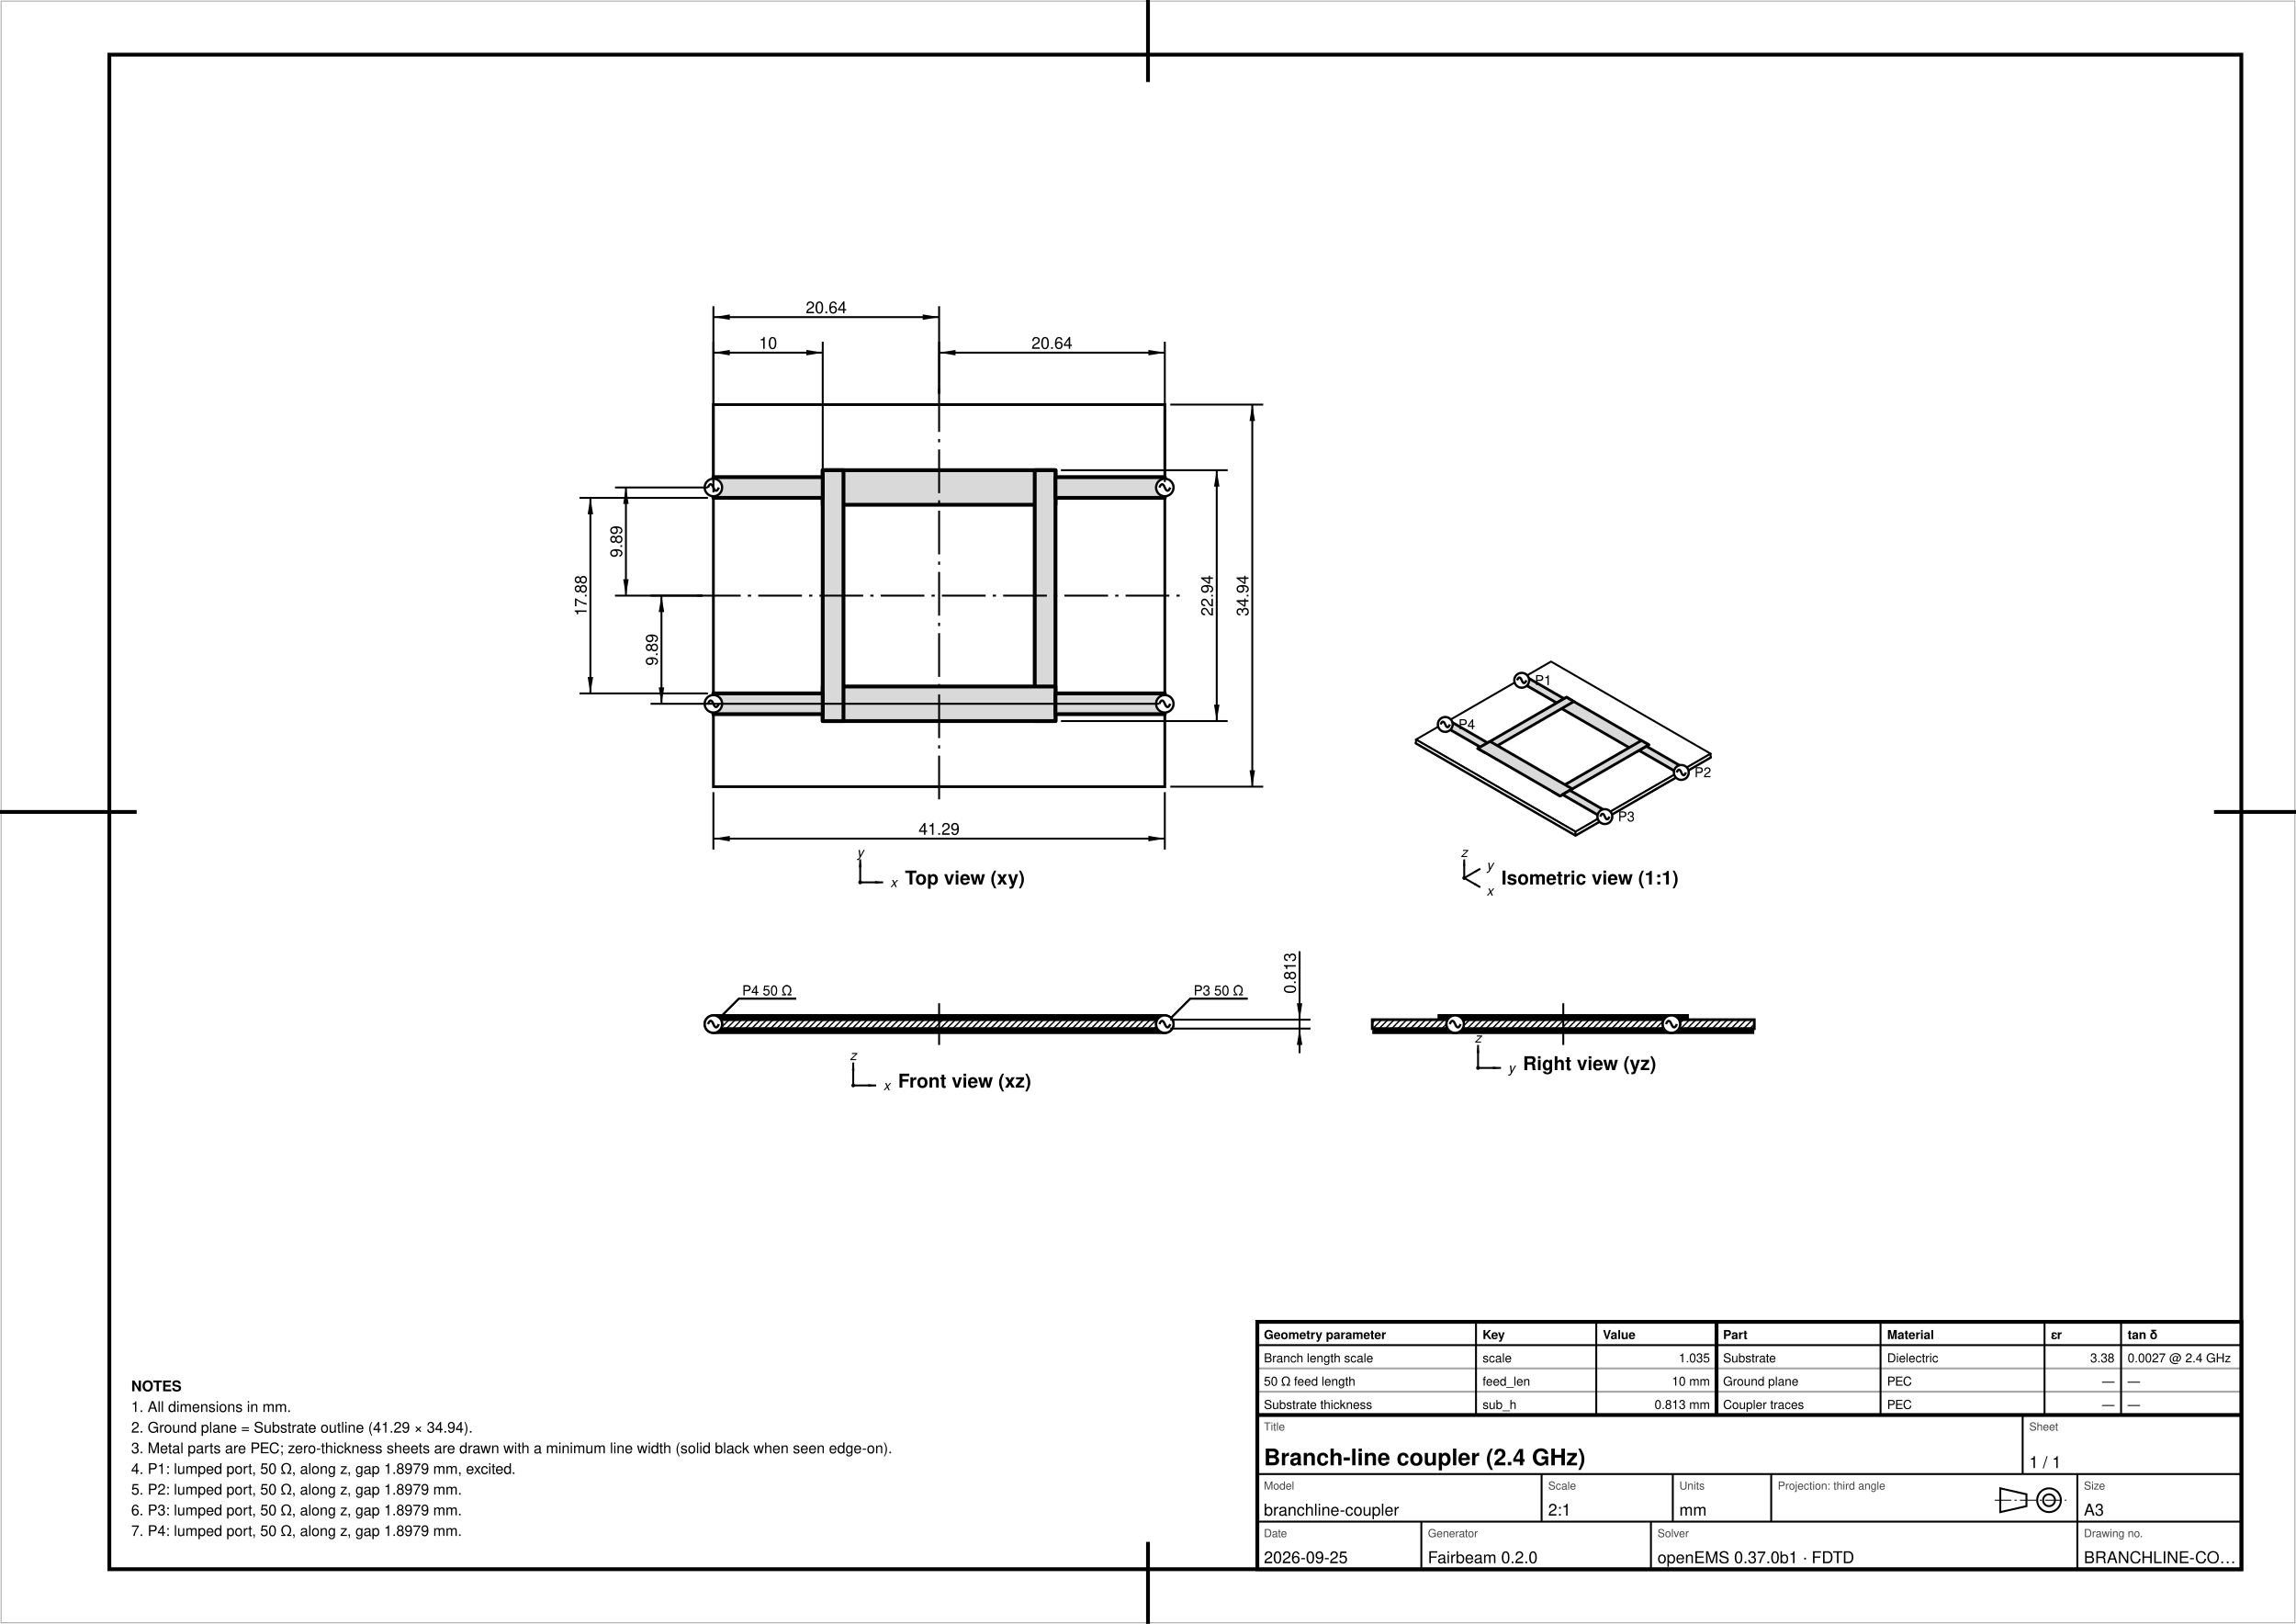
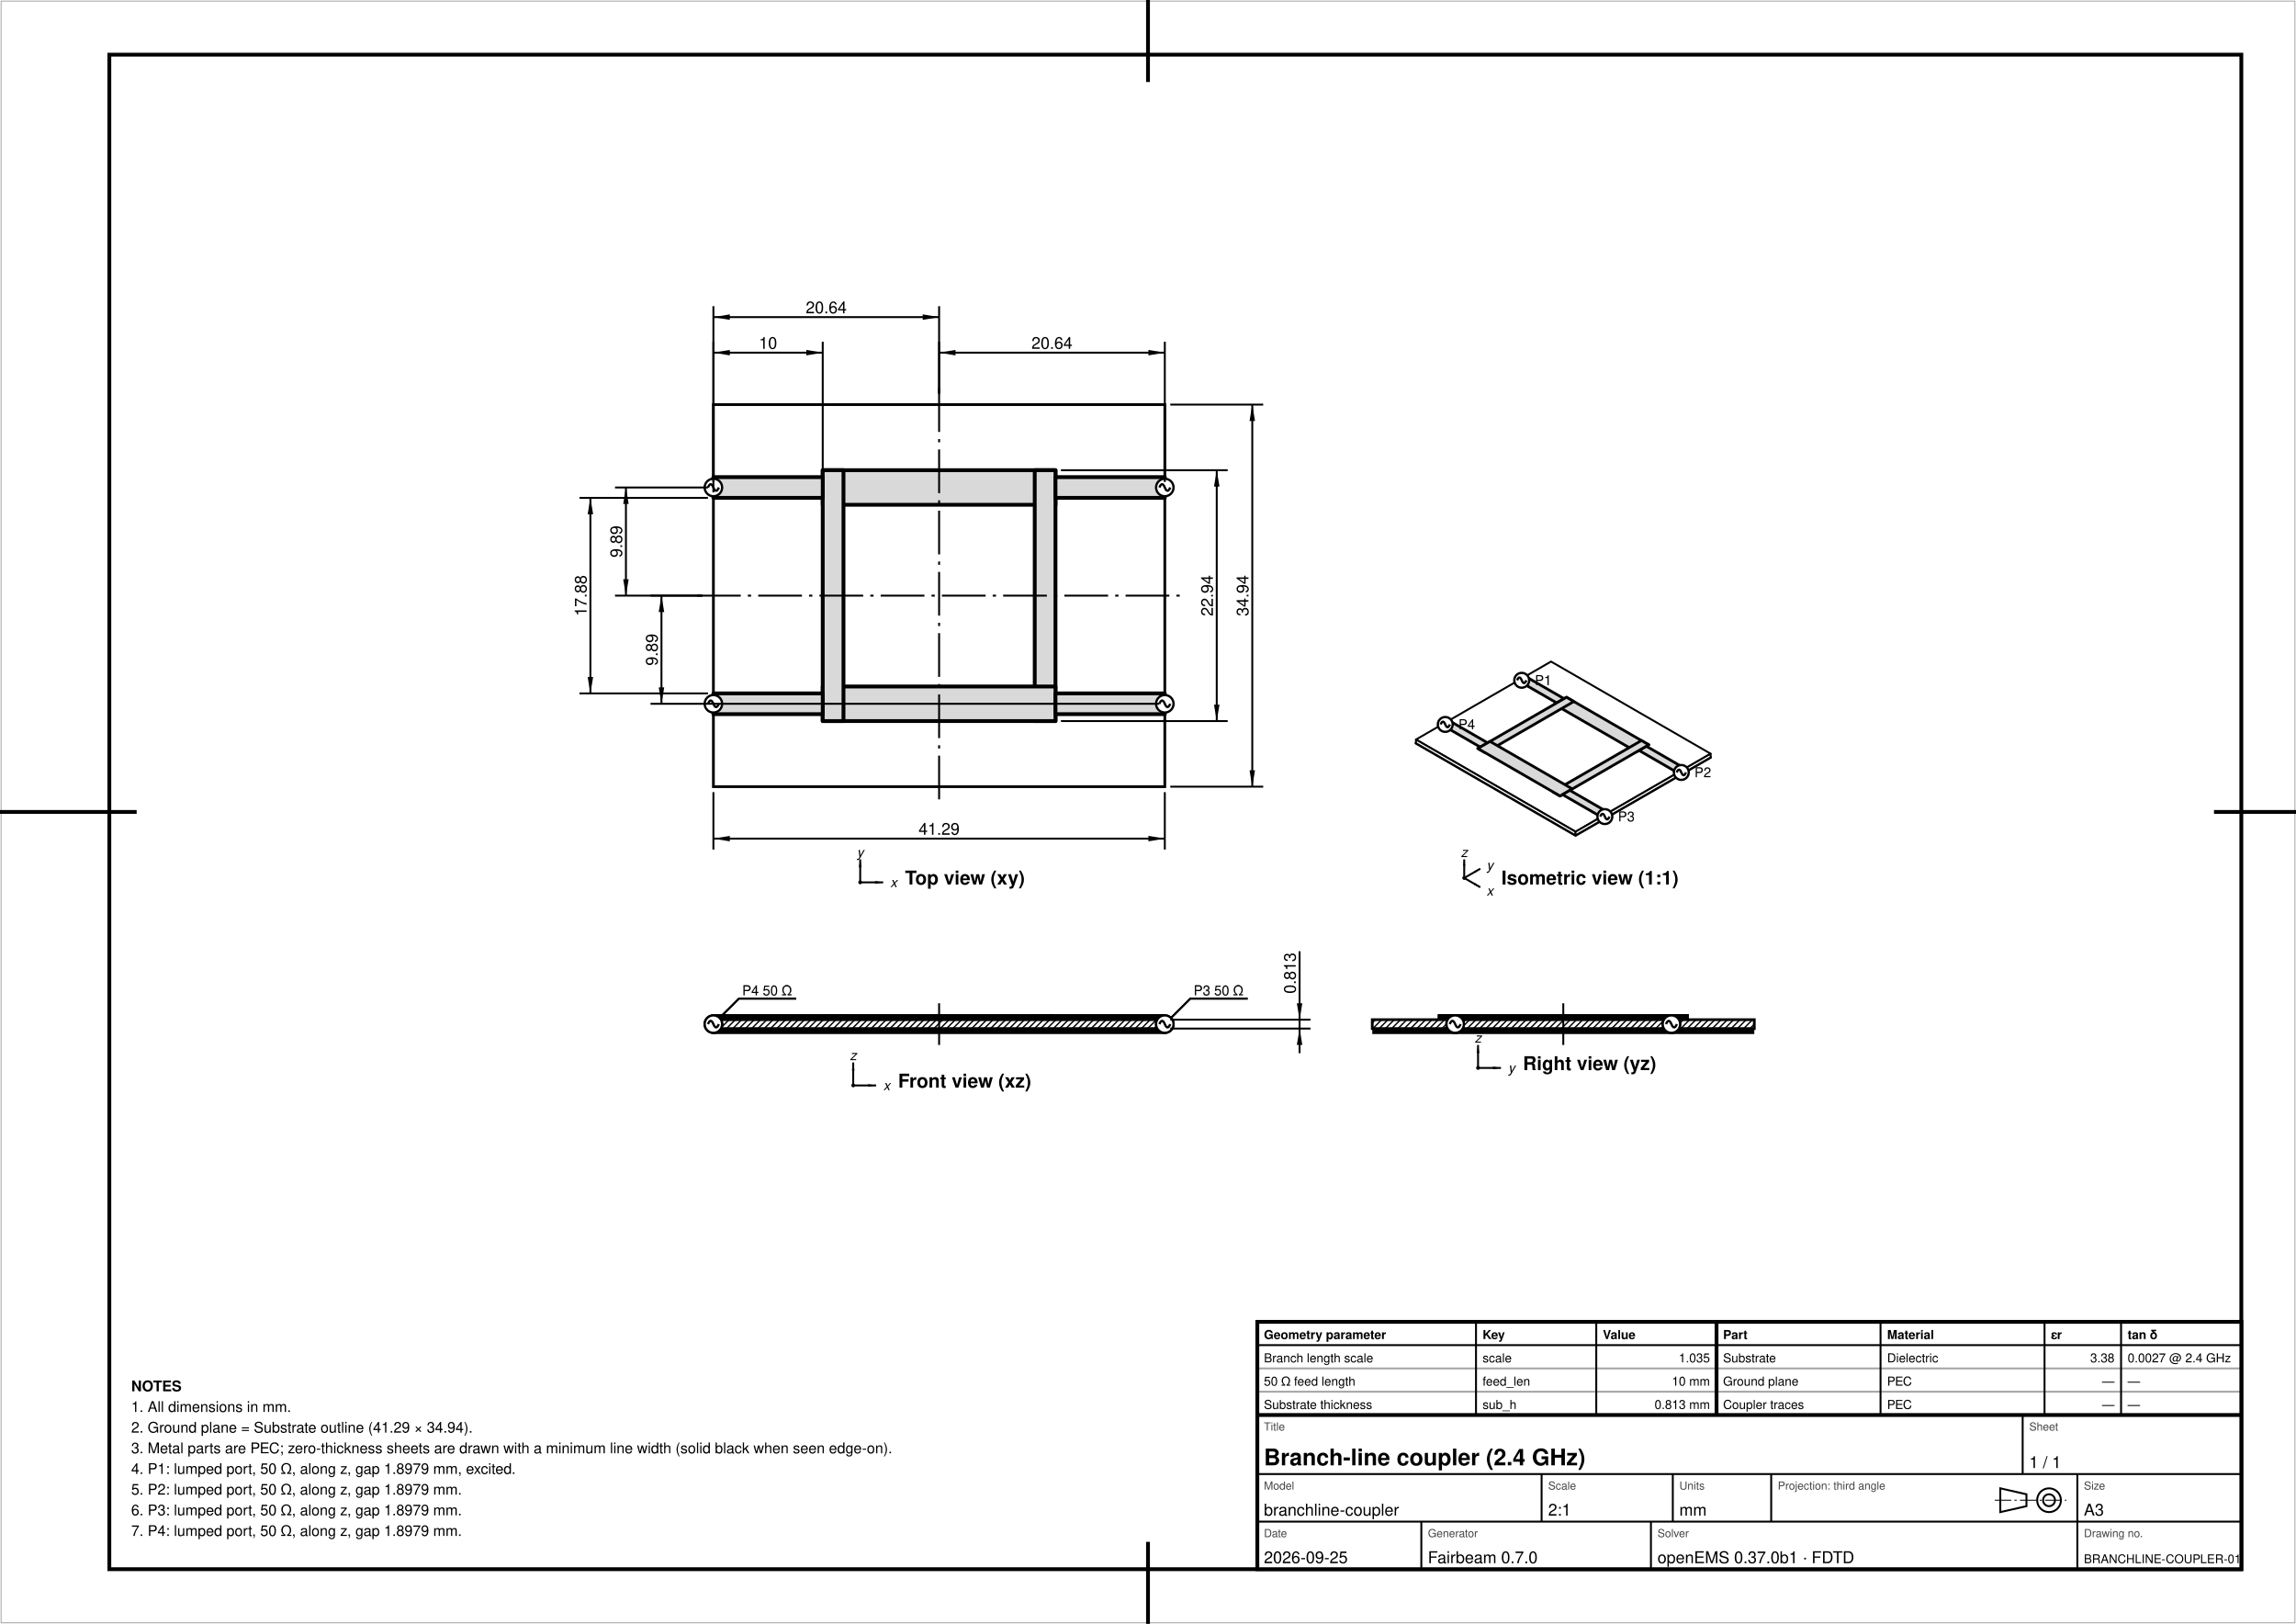
<svg xmlns="http://www.w3.org/2000/svg" version="1.1" width="420mm" height="297mm" viewBox="0 0 420 297" font-family="'IBM Plex Sans', Helvetica, Arial, sans-serif">
  <rect x="0" y="0" width="420" height="297" fill="#fff" stroke="none" />
  <g class="frame">
    <rect x="20" y="10" width="390" height="277" fill="none" stroke="#000" stroke-width="0.7" />
    <g stroke="#000" stroke-width="0.7">
      <line x1="210" y1="0" x2="210" y2="15" />
      <line x1="210" y1="282" x2="210" y2="297" />
      <line x1="0" y1="148.5" x2="25" y2="148.5" />
      <line x1="405" y1="148.5" x2="420" y2="148.5" />
    </g>
    <rect x="0.2" y="0.2" width="419.6" height="296.6" fill="none" stroke="#000" stroke-width="0.175" stroke-opacity="0.35" />
  </g>
  <g transform="translate(129.5 73)">
    <g class="view view-top">
      <g>
        <polygon points="1,70.88 83.575,70.88 83.575,1 1,1" fill="#fff" stroke="none" />
      </g>
      <g fill="none" stroke="#000" stroke-width="0.5">
        <polygon points="1,70.88 83.575,70.88 83.575,1 1,1" />
      </g>
      <g stroke-linejoin="round">
        <polygon points="21,19.321 63.575,19.321 63.575,13 21,13" fill="#d9d9d9" stroke="#000" stroke-width="0.7" />
        <polygon points="59.78,58.88 63.575,58.88 63.575,13 59.78,13" fill="#d9d9d9" stroke="#000" stroke-width="0.7" />
        <polygon points="21,58.88 63.575,58.88 63.575,52.559 21,52.559" fill="#d9d9d9" stroke="#000" stroke-width="0.7" />
        <polygon points="21,58.88 24.796,58.88 24.796,13 21,13" fill="#d9d9d9" stroke="#000" stroke-width="0.7" />
        <polygon points="63.575,18.058 83.575,18.058 83.575,14.263 63.575,14.263" fill="#d9d9d9" stroke="#000" stroke-width="0.7" />
        <polygon points="63.575,57.617 83.575,57.617 83.575,53.822 63.575,53.822" fill="#d9d9d9" stroke="#000" stroke-width="0.7" />
        <polygon points="1,18.058 21,18.058 21,14.263 1,14.263" fill="#d9d9d9" stroke="#000" stroke-width="0.7" />
        <polygon points="1,57.617 21,57.617 21,53.822 1,53.822" fill="#d9d9d9" stroke="#000" stroke-width="0.7" />
      </g>
      <g stroke="#000" stroke-width="0.35" stroke-dasharray="8 1.3 0.6 1.3">
        <line x1="42.288" y1="-2" x2="42.288" y2="73.88" />
        <line x1="-2" y1="35.94" x2="86.575" y2="35.94" />
      </g>
      <g class="ports">
        <line x1="1" y1="18.058" x2="1" y2="14.263" stroke="#000" stroke-width="0.35" />
        <g>
          <circle cx="1" cy="16.16" r="1.6" fill="#fff" stroke="#000" stroke-width="0.42" />
          <path d="M0.008 16.16Q0.504 14.96 1 16.16T1.992 16.16" fill="none" stroke="#000" stroke-width="0.42" />
        </g>
        <line x1="83.575" y1="18.058" x2="83.575" y2="14.263" stroke="#000" stroke-width="0.35" />
        <g>
          <circle cx="83.575" cy="16.16" r="1.6" fill="#fff" stroke="#000" stroke-width="0.42" />
          <path d="M82.583 16.16Q83.079 14.96 83.575 16.16T84.567 16.16" fill="none" stroke="#000" stroke-width="0.42" />
        </g>
        <line x1="83.575" y1="57.617" x2="83.575" y2="53.822" stroke="#000" stroke-width="0.35" />
        <g>
          <circle cx="83.575" cy="55.72" r="1.6" fill="#fff" stroke="#000" stroke-width="0.42" />
          <path d="M82.583 55.72Q83.079 54.52 83.575 55.72T84.567 55.72" fill="none" stroke="#000" stroke-width="0.42" />
        </g>
        <line x1="1" y1="57.617" x2="1" y2="53.822" stroke="#000" stroke-width="0.35" />
        <g>
          <circle cx="1" cy="55.72" r="1.6" fill="#fff" stroke="#000" stroke-width="0.42" />
          <path d="M0.008 55.72Q0.504 54.52 1 55.72T1.992 55.72" fill="none" stroke="#000" stroke-width="0.42" />
        </g>
      </g>
      <g class="dimensions">
        <g stroke="#000" stroke-width="0.35" fill="none">
          <line x1="1" y1="17.058" x2="1" y2="-10.5" />
          <line x1="21" y1="17.058" x2="21" y2="-10.5" />
          <line x1="1" y1="-8.5" x2="21" y2="-8.5" />
          <line x1="1" y1="15.16" x2="1" y2="-17" />
          <line x1="42.288" y1="-1" x2="42.288" y2="-17" />
          <line x1="1" y1="-15" x2="42.288" y2="-15" />
          <line x1="42.288" y1="-1" x2="42.288" y2="-10.5" />
          <line x1="83.575" y1="15.16" x2="83.575" y2="-10.5" />
          <line x1="42.288" y1="-8.5" x2="83.575" y2="-8.5" />
          <line x1="1" y1="71.88" x2="1" y2="82.38" />
          <line x1="83.575" y1="71.88" x2="83.575" y2="82.38" />
          <line x1="1" y1="80.38" x2="83.575" y2="80.38" />
          <line x1="-1" y1="35.94" x2="-10.5" y2="35.94" />
          <line x1="82.575" y1="55.72" x2="-10.5" y2="55.72" />
          <line x1="-8.5" y1="35.94" x2="-8.5" y2="55.72" />
          <line x1="0" y1="16.16" x2="-17" y2="16.16" />
          <line x1="-1" y1="35.94" x2="-17" y2="35.94" />
          <line x1="-15" y1="16.16" x2="-15" y2="35.94" />
          <line x1="0" y1="18.058" x2="-23.5" y2="18.058" />
          <line x1="0" y1="53.822" x2="-23.5" y2="53.822" />
          <line x1="-21.5" y1="18.058" x2="-21.5" y2="53.822" />
          <line x1="64.575" y1="13" x2="95.075" y2="13" />
          <line x1="64.575" y1="58.88" x2="95.075" y2="58.88" />
          <line x1="93.075" y1="13" x2="93.075" y2="58.88" />
          <line x1="84.575" y1="1" x2="101.575" y2="1" />
          <line x1="84.575" y1="70.88" x2="101.575" y2="70.88" />
          <line x1="99.575" y1="1" x2="99.575" y2="70.88" />
        </g>
        <g>
          <polygon points="1,-8.5 4,-9 4,-8" fill="#000" stroke="none" />
          <polygon points="21,-8.5 18,-8 18,-9" fill="#000" stroke="none" />
          <polygon points="1,-15 4,-15.5 4,-14.5" fill="#000" stroke="none" />
          <polygon points="42.288,-15 39.288,-14.5 39.288,-15.5" fill="#000" stroke="none" />
          <polygon points="42.288,-8.5 45.288,-9 45.288,-8" fill="#000" stroke="none" />
          <polygon points="83.575,-8.5 80.575,-8 80.575,-9" fill="#000" stroke="none" />
          <polygon points="1,80.38 4,79.88 4,80.88" fill="#000" stroke="none" />
          <polygon points="83.575,80.38 80.575,80.88 80.575,79.88" fill="#000" stroke="none" />
          <polygon points="-8.5,35.94 -8,38.94 -9,38.94" fill="#000" stroke="none" />
          <polygon points="-8.5,55.72 -9,52.72 -8,52.72" fill="#000" stroke="none" />
          <polygon points="-15,16.16 -14.5,19.16 -15.5,19.16" fill="#000" stroke="none" />
          <polygon points="-15,35.94 -15.5,32.94 -14.5,32.94" fill="#000" stroke="none" />
          <polygon points="-21.5,18.058 -21,21.058 -22,21.058" fill="#000" stroke="none" />
          <polygon points="-21.5,53.822 -22,50.822 -21,50.822" fill="#000" stroke="none" />
          <polygon points="93.075,13 93.575,16 92.575,16" fill="#000" stroke="none" />
          <polygon points="93.075,58.88 92.575,55.88 93.575,55.88" fill="#000" stroke="none" />
          <polygon points="99.575,1 100.075,4 99.075,4" fill="#000" stroke="none" />
          <polygon points="99.575,70.88 99.075,67.88 100.075,67.88" fill="#000" stroke="none" />
        </g>
        <g fill="#000" font-size="3" stroke="none">
          <text x="11" y="-9.2" text-anchor="middle">10</text>
          <text x="21.644" y="-15.7" text-anchor="middle">20.64</text>
          <text x="62.932" y="-9.2" text-anchor="middle">20.64</text>
          <text x="42.288" y="79.68" text-anchor="middle">41.29</text>
          <text x="-9.2" y="45.83" text-anchor="middle" transform="rotate(-90 -9.2 45.83)">9.89</text>
          <text x="-15.7" y="26.05" text-anchor="middle" transform="rotate(-90 -15.7 26.05)">9.89</text>
          <text x="-22.2" y="35.94" text-anchor="middle" transform="rotate(-90 -22.2 35.94)">17.88</text>
          <text x="92.375" y="35.94" text-anchor="middle" transform="rotate(-90 92.375 35.94)">22.94</text>
          <text x="98.875" y="35.94" text-anchor="middle" transform="rotate(-90 98.875 35.94)">34.94</text>
        </g>
      </g>
      <g class="triad">
        <circle cx="27.853" cy="88.38" r="0.35" fill="#000" stroke="none" />
        <line x1="27.853" y1="88.38" x2="32.053" y2="88.38" stroke="#000" stroke-width="0.35" />
        <polygon points="32.053,88.38 30.583,88.625 30.583,88.135" fill="#000" stroke="none" />
        <text x="33.353" y="89.255" font-size="2.5" text-anchor="start" font-style="italic">x</text>
        <line x1="27.853" y1="88.38" x2="27.853" y2="84.18" stroke="#000" stroke-width="0.35" />
        <polygon points="27.853,84.18 28.098,85.65 27.608,85.65" fill="#000" stroke="none" />
        <text x="27.853" y="83.755" font-size="2.5" text-anchor="middle" font-style="italic">y</text>
      </g>
      <text x="36.053" y="88.78" font-size="3.5" font-weight="600">Top view (xy)</text>
    </g>
  </g>
  <g transform="translate(258.017 119.996)">
    <g class="view view-iso">
      <polygon points="1,15.928 30.195,32.784 54.901,18.519 25.706,1.664" fill="#d9d9d9" stroke="#000" stroke-width="0.5" stroke-linejoin="round" />
      <polygon points="1,15.264 30.195,32.12 54.901,17.856 25.706,1" fill="#fff" stroke="#000" stroke-width="0.35" stroke-linejoin="round" />
      <polygon points="19.675,4.482 26.746,8.565 28.088,7.79 21.017,3.707" fill="#d9d9d9" stroke="#000" stroke-width="0.5" stroke-linejoin="round" />
      <polygon points="26.3,8.822 41.353,17.513 43.587,16.223 28.535,7.532" fill="#d9d9d9" stroke="#000" stroke-width="0.5" stroke-linejoin="round" />
      <polygon points="12.314,16.897 13.656,17.672 29.877,8.307 28.535,7.532" fill="#d9d9d9" stroke="#000" stroke-width="0.5" stroke-linejoin="round" />
      <polygon points="5.689,12.557 12.76,16.639 14.102,15.865 7.031,11.782" fill="#d9d9d9" stroke="#000" stroke-width="0.5" stroke-linejoin="round" />
      <polygon points="41.799,17.255 48.87,21.338 50.212,20.563 43.141,16.48" fill="#d9d9d9" stroke="#000" stroke-width="0.5" stroke-linejoin="round" />
      <polygon points="26.024,24.813 27.366,25.588 43.587,16.223 42.245,15.448" fill="#d9d9d9" stroke="#000" stroke-width="0.5" stroke-linejoin="round" />
      <polygon points="12.314,16.897 27.366,25.588 29.601,24.298 14.549,15.607" fill="#d9d9d9" stroke="#000" stroke-width="0.5" stroke-linejoin="round" />
      <polygon points="1,15.928 30.195,32.784 30.195,32.12 1,15.264" fill="#fff" stroke="#000" stroke-width="0.35" stroke-linejoin="round" />
      <polygon points="30.195,32.784 54.901,18.519 54.901,17.856 30.195,32.12" fill="#fff" stroke="#000" stroke-width="0.35" stroke-linejoin="round" />
      <polygon points="27.813,25.33 34.884,29.413 36.226,28.638 29.155,24.555" fill="#d9d9d9" stroke="#000" stroke-width="0.5" stroke-linejoin="round" />
      <line x1="19.675" y1="5.146" x2="21.017" y2="3.707" stroke="#000" stroke-width="0.35" />
      <g>
        <circle cx="20.346" cy="4.427" r="1.36" fill="#fff" stroke="#000" stroke-width="0.42" />
        <path d="M19.503 4.427Q19.925 3.407 20.346 4.427T21.189 4.427" fill="none" stroke="#000" stroke-width="0.42" />
      </g>
      <text x="22.746" y="5.302" font-size="2.5">P1</text>
      <line x1="48.87" y1="22.001" x2="50.212" y2="20.563" stroke="#000" stroke-width="0.35" />
      <g>
        <circle cx="49.541" cy="21.282" r="1.36" fill="#fff" stroke="#000" stroke-width="0.42" />
        <path d="M48.698 21.282Q49.119 20.262 49.541 21.282T50.384 21.282" fill="none" stroke="#000" stroke-width="0.42" />
      </g>
      <text x="51.941" y="22.157" font-size="2.5">P2</text>
      <line x1="34.884" y1="30.076" x2="36.226" y2="28.638" stroke="#000" stroke-width="0.35" />
      <g>
        <circle cx="35.555" cy="29.357" r="1.36" fill="#fff" stroke="#000" stroke-width="0.42" />
        <path d="M34.712 29.357Q35.133 28.337 35.555 29.357T36.398 29.357" fill="none" stroke="#000" stroke-width="0.42" />
      </g>
      <text x="37.955" y="30.232" font-size="2.5">P3</text>
      <line x1="5.689" y1="13.221" x2="7.031" y2="11.782" stroke="#000" stroke-width="0.35" />
      <g>
        <circle cx="6.36" cy="12.501" r="1.36" fill="#fff" stroke="#000" stroke-width="0.42" />
        <path d="M5.517 12.501Q5.938 11.481 6.36 12.501T7.203 12.501" fill="none" stroke="#000" stroke-width="0.42" />
      </g>
      <text x="8.76" y="13.376" font-size="2.5">P4</text>
      <g class="triad">
        <circle cx="9.827" cy="40.584" r="0.35" fill="#000" stroke="none" />
        <line x1="9.827" y1="40.584" x2="12.771" y2="42.284" stroke="#000" stroke-width="0.35" />
        <polygon points="12.771,42.284 11.641,41.86 11.84,41.517" fill="#000" stroke="none" />
        <text x="13.897" y="43.809" font-size="2.5" text-anchor="start" font-style="italic">x</text>
        <line x1="9.827" y1="40.584" x2="12.771" y2="38.884" stroke="#000" stroke-width="0.35" />
        <polygon points="12.771,38.884 11.84,39.65 11.641,39.307" fill="#000" stroke="none" />
        <text x="13.897" y="39.109" font-size="2.5" text-anchor="start" font-style="italic">y</text>
        <line x1="9.827" y1="40.584" x2="9.827" y2="37.184" stroke="#000" stroke-width="0.35" />
        <polygon points="9.827,37.184 10.025,38.374 9.628,38.374" fill="#000" stroke="none" />
        <text x="9.827" y="36.759" font-size="2.5" text-anchor="middle" font-style="italic">z</text>
      </g>
      <text x="16.627" y="41.784" font-size="3.5" font-weight="600">Isometric view (1:1)</text>
    </g>
  </g>
  <g transform="translate(129.5 185.496)">
    <g class="view view-front">
      <g>
        <polygon points="1,2.626 83.575,2.626 83.575,1 1,1" fill="#fff" stroke="none" />
      </g>
      <path d="M1 1.575L1.575 1M1.099 2.626L2.725 1M2.248 2.626L3.874 1M3.398 2.626L5.024 1M4.548 2.626L6.174 1M5.698 2.626L7.324 1M6.847 2.626L8.473 1M7.997 2.626L9.623 1M9.147 2.626L10.773 1M10.297 2.626L11.923 1M11.446 2.626L13.072 1M12.596 2.626L14.222 1M13.746 2.626L15.372 1M14.896 2.626L16.522 1M16.045 2.626L17.671 1M17.195 2.626L18.821 1M18.345 2.626L19.971 1M19.495 2.626L21.121 1M20.644 2.626L22.27 1M21.794 2.626L23.42 1M22.944 2.626L24.57 1M24.094 2.626L25.72 1M25.244 2.626L26.87 1M26.393 2.626L28.019 1M27.543 2.626L29.169 1M28.693 2.626L30.319 1M29.843 2.626L31.469 1M30.992 2.626L32.618 1M32.142 2.626L33.768 1M33.292 2.626L34.918 1M34.442 2.626L36.068 1M35.591 2.626L37.217 1M36.741 2.626L38.367 1M37.891 2.626L39.517 1M39.041 2.626L40.667 1M40.19 2.626L41.816 1M41.34 2.626L42.966 1M42.49 2.626L44.116 1M43.64 2.626L45.266 1M44.789 2.626L46.415 1M45.939 2.626L47.565 1M47.089 2.626L48.715 1M48.239 2.626L49.865 1M49.388 2.626L51.014 1M50.538 2.626L52.164 1M51.688 2.626L53.314 1M52.838 2.626L54.464 1M53.987 2.626L55.613 1M55.137 2.626L56.763 1M56.287 2.626L57.913 1M57.437 2.626L59.063 1M58.586 2.626L60.212 1M59.736 2.626L61.362 1M60.886 2.626L62.512 1M62.036 2.626L63.662 1M63.185 2.626L64.811 1M64.335 2.626L65.961 1M65.485 2.626L67.111 1M66.635 2.626L68.261 1M67.784 2.626L69.41 1M68.934 2.626L70.56 1M70.084 2.626L71.71 1M71.234 2.626L72.86 1M72.383 2.626L74.009 1M73.533 2.626L75.159 1M74.683 2.626L76.309 1M75.833 2.626L77.459 1M76.983 2.626L78.609 1M78.132 2.626L79.758 1M79.282 2.626L80.908 1M80.432 2.626L82.058 1M81.582 2.626L83.208 1M82.731 2.626L83.575 1.782" fill="none" stroke="#000" stroke-width="0.25" />
      <g fill="none" stroke="#000" stroke-width="0.5">
        <polygon points="1,2.626 83.575,2.626 83.575,1 1,1" />
      </g>
      <g stroke-linejoin="round">
        <rect x="63.575" y="0" width="20" height="1" fill="#000" stroke="none" />
        <rect x="1" y="0" width="20" height="1" fill="#000" stroke="none" />
        <rect x="21" y="0" width="42.575" height="1" fill="#000" stroke="none" />
        <rect x="63.575" y="0" width="20" height="1" fill="#000" stroke="none" />
        <rect x="1" y="0" width="20" height="1" fill="#000" stroke="none" />
        <rect x="59.78" y="0" width="3.796" height="1" fill="#000" stroke="none" />
        <rect x="21" y="0" width="42.575" height="1" fill="#000" stroke="none" />
        <rect x="21" y="0" width="3.796" height="1" fill="#000" stroke="none" />
        <rect x="1" y="2.626" width="82.575" height="1" fill="#000" stroke="none" />
      </g>
      <g stroke="#000" stroke-width="0.35" stroke-dasharray="8 1.3 0.6 1.3">
        <line x1="42.288" y1="-2" x2="42.288" y2="5.626" />
      </g>
      <g class="ports">
        <line x1="1" y1="2.626" x2="1" y2="1" stroke="#000" stroke-width="0.35" />
        <g>
          <circle cx="1" cy="1.813" r="1.6" fill="#fff" stroke="#000" stroke-width="0.42" />
          <path d="M0.008 1.813Q0.504 0.613 1 1.813T1.992 1.813" fill="none" stroke="#000" stroke-width="0.42" />
        </g>
        <line x1="83.575" y1="2.626" x2="83.575" y2="1" stroke="#000" stroke-width="0.35" />
        <g>
          <circle cx="83.575" cy="1.813" r="1.6" fill="#fff" stroke="#000" stroke-width="0.42" />
          <path d="M82.583 1.813Q83.079 0.613 83.575 1.813T84.567 1.813" fill="none" stroke="#000" stroke-width="0.42" />
        </g>
        <line x1="83.575" y1="2.626" x2="83.575" y2="1" stroke="#000" stroke-width="0.35" />
        <g>
          <circle cx="83.575" cy="1.813" r="1.6" fill="#fff" stroke="#000" stroke-width="0.42" />
          <path d="M82.583 1.813Q83.079 0.613 83.575 1.813T84.567 1.813" fill="none" stroke="#000" stroke-width="0.42" />
        </g>
        <line x1="1" y1="2.626" x2="1" y2="1" stroke="#000" stroke-width="0.35" />
        <g>
          <circle cx="1" cy="1.813" r="1.6" fill="#fff" stroke="#000" stroke-width="0.42" />
          <path d="M0.008 1.813Q0.504 0.613 1 1.813T1.992 1.813" fill="none" stroke="#000" stroke-width="0.42" />
        </g>
        <g>
          <polyline points="2.131,0.682 5.667,-2.854 16.152,-2.854" fill="none" stroke="#000" stroke-width="0.35" />
          <rect x="5.667" y="-5.229" width="10.485" height="2.175" fill="#fff" stroke="none" fill-opacity="0.85" />
          <text x="6.267" y="-3.454" font-size="2.5" text-anchor="start">P1 50 Ω</text>
        </g>
        <g>
          <polyline points="84.707,0.682 88.242,-2.854 98.727,-2.854" fill="none" stroke="#000" stroke-width="0.35" />
          <rect x="88.242" y="-5.229" width="10.485" height="2.175" fill="#fff" stroke="none" fill-opacity="0.85" />
          <text x="88.842" y="-3.454" font-size="2.5" text-anchor="start">P2 50 Ω</text>
        </g>
        <g>
          <polyline points="84.707,0.682 88.242,-2.854 98.727,-2.854" fill="none" stroke="#000" stroke-width="0.35" />
          <rect x="88.242" y="-5.229" width="10.485" height="2.175" fill="#fff" stroke="none" fill-opacity="0.85" />
          <text x="88.842" y="-3.454" font-size="2.5" text-anchor="start">P3 50 Ω</text>
        </g>
        <g>
          <polyline points="2.131,0.682 5.667,-2.854 16.152,-2.854" fill="none" stroke="#000" stroke-width="0.35" />
          <rect x="5.667" y="-5.229" width="10.485" height="2.175" fill="#fff" stroke="none" fill-opacity="0.85" />
          <text x="6.267" y="-3.454" font-size="2.5" text-anchor="start">P4 50 Ω</text>
        </g>
      </g>
      <g class="dimensions">
        <g stroke="#000" stroke-width="0.35" fill="none">
          <line x1="84.575" y1="1" x2="110.227" y2="1" />
          <line x1="84.575" y1="2.626" x2="110.227" y2="2.626" />
          <line x1="108.227" y1="-11.516" x2="108.227" y2="7.126" />
        </g>
        <g>
          <polygon points="108.227,1 107.727,-2 108.727,-2" fill="#000" stroke="none" />
          <polygon points="108.227,2.626 108.727,5.626 107.727,5.626" fill="#000" stroke="none" />
        </g>
        <g fill="#000" font-size="3" stroke="none">
          <text x="107.527" y="-7.508" text-anchor="middle" transform="rotate(-90 107.527 -7.508)">0.813</text>
        </g>
      </g>
      <g class="triad">
        <circle cx="26.576" cy="13.026" r="0.35" fill="#000" stroke="none" />
        <line x1="26.576" y1="13.026" x2="30.776" y2="13.026" stroke="#000" stroke-width="0.35" />
        <polygon points="30.776,13.026 29.306,13.271 29.306,12.781" fill="#000" stroke="none" />
        <text x="32.076" y="13.901" font-size="2.5" text-anchor="start" font-style="italic">x</text>
        <line x1="26.576" y1="13.026" x2="26.576" y2="8.826" stroke="#000" stroke-width="0.35" />
        <polygon points="26.576,8.826 26.821,10.296 26.331,10.296" fill="#000" stroke="none" />
        <text x="26.576" y="8.401" font-size="2.5" text-anchor="middle" font-style="italic">z</text>
      </g>
      <text x="34.776" y="13.426" font-size="3.5" font-weight="600">Front view (xz)</text>
    </g>
  </g>
  <g transform="translate(250.027 185.496)">
    <g class="view view-side">
      <g>
        <polygon points="1,2.626 70.88,2.626 70.88,1 1,1" fill="#fff" stroke="none" />
      </g>
      <path d="M1 1.575L1.575 1M1.099 2.626L2.725 1M2.248 2.626L3.874 1M3.398 2.626L5.024 1M4.548 2.626L6.174 1M5.698 2.626L7.324 1M6.847 2.626L8.473 1M7.997 2.626L9.623 1M9.147 2.626L10.773 1M10.297 2.626L11.923 1M11.446 2.626L13.072 1M12.596 2.626L14.222 1M13.746 2.626L15.372 1M14.896 2.626L16.522 1M16.045 2.626L17.671 1M17.195 2.626L18.821 1M18.345 2.626L19.971 1M19.495 2.626L21.121 1M20.644 2.626L22.27 1M21.794 2.626L23.42 1M22.944 2.626L24.57 1M24.094 2.626L25.72 1M25.244 2.626L26.87 1M26.393 2.626L28.019 1M27.543 2.626L29.169 1M28.693 2.626L30.319 1M29.843 2.626L31.469 1M30.992 2.626L32.618 1M32.142 2.626L33.768 1M33.292 2.626L34.918 1M34.442 2.626L36.068 1M35.591 2.626L37.217 1M36.741 2.626L38.367 1M37.891 2.626L39.517 1M39.041 2.626L40.667 1M40.19 2.626L41.816 1M41.34 2.626L42.966 1M42.49 2.626L44.116 1M43.64 2.626L45.266 1M44.789 2.626L46.415 1M45.939 2.626L47.565 1M47.089 2.626L48.715 1M48.239 2.626L49.865 1M49.388 2.626L51.014 1M50.538 2.626L52.164 1M51.688 2.626L53.314 1M52.838 2.626L54.464 1M53.987 2.626L55.613 1M55.137 2.626L56.763 1M56.287 2.626L57.913 1M57.437 2.626L59.063 1M58.586 2.626L60.212 1M59.736 2.626L61.362 1M60.886 2.626L62.512 1M62.036 2.626L63.662 1M63.185 2.626L64.811 1M64.335 2.626L65.961 1M65.485 2.626L67.111 1M66.635 2.626L68.261 1M67.784 2.626L69.41 1M68.934 2.626L70.56 1M70.084 2.626L70.88 1.83" fill="none" stroke="#000" stroke-width="0.25" />
      <g fill="none" stroke="#000" stroke-width="0.5">
        <polygon points="1,2.626 70.88,2.626 70.88,1 1,1" />
      </g>
      <g stroke-linejoin="round">
        <rect x="53.822" y="0" width="3.796" height="1" fill="#000" stroke="none" />
        <rect x="14.263" y="0" width="3.796" height="1" fill="#000" stroke="none" />
        <rect x="13" y="0" width="45.88" height="1" fill="#000" stroke="none" />
        <rect x="52.559" y="0" width="6.321" height="1" fill="#000" stroke="none" />
        <rect x="13" y="0" width="45.88" height="1" fill="#000" stroke="none" />
        <rect x="13" y="0" width="6.321" height="1" fill="#000" stroke="none" />
        <rect x="1" y="2.626" width="69.88" height="1" fill="#000" stroke="none" />
        <rect x="53.822" y="0" width="3.796" height="1" fill="#000" stroke="none" />
        <rect x="14.263" y="0" width="3.796" height="1" fill="#000" stroke="none" />
      </g>
      <g stroke="#000" stroke-width="0.35" stroke-dasharray="8 1.3 0.6 1.3">
        <line x1="35.94" y1="-2" x2="35.94" y2="5.626" />
      </g>
      <g class="ports">
        <line x1="53.822" y1="2.626" x2="57.617" y2="1" stroke="#000" stroke-width="0.35" />
        <g>
          <circle cx="55.72" cy="1.813" r="1.6" fill="#fff" stroke="#000" stroke-width="0.42" />
          <path d="M54.728 1.813Q55.224 0.613 55.72 1.813T56.712 1.813" fill="none" stroke="#000" stroke-width="0.42" />
        </g>
        <line x1="53.822" y1="2.626" x2="57.617" y2="1" stroke="#000" stroke-width="0.35" />
        <g>
          <circle cx="55.72" cy="1.813" r="1.6" fill="#fff" stroke="#000" stroke-width="0.42" />
          <path d="M54.728 1.813Q55.224 0.613 55.72 1.813T56.712 1.813" fill="none" stroke="#000" stroke-width="0.42" />
        </g>
        <line x1="14.263" y1="2.626" x2="18.058" y2="1" stroke="#000" stroke-width="0.35" />
        <g>
          <circle cx="16.16" cy="1.813" r="1.6" fill="#fff" stroke="#000" stroke-width="0.42" />
          <path d="M15.168 1.813Q15.664 0.613 16.16 1.813T17.152 1.813" fill="none" stroke="#000" stroke-width="0.42" />
        </g>
        <line x1="14.263" y1="2.626" x2="18.058" y2="1" stroke="#000" stroke-width="0.35" />
        <g>
          <circle cx="16.16" cy="1.813" r="1.6" fill="#fff" stroke="#000" stroke-width="0.42" />
          <path d="M15.168 1.813Q15.664 0.613 16.16 1.813T17.152 1.813" fill="none" stroke="#000" stroke-width="0.42" />
        </g>
      </g>
      <g class="triad">
        <circle cx="20.347" cy="9.826" r="0.35" fill="#000" stroke="none" />
        <line x1="20.347" y1="9.826" x2="24.547" y2="9.826" stroke="#000" stroke-width="0.35" />
        <polygon points="24.547,9.826 23.077,10.071 23.077,9.581" fill="#000" stroke="none" />
        <text x="25.847" y="10.701" font-size="2.5" text-anchor="start" font-style="italic">y</text>
        <line x1="20.347" y1="9.826" x2="20.347" y2="5.626" stroke="#000" stroke-width="0.35" />
        <polygon points="20.347,5.626 20.592,7.096 20.102,7.096" fill="#000" stroke="none" />
        <text x="20.347" y="5.201" font-size="2.5" text-anchor="middle" font-style="italic">z</text>
      </g>
      <text x="28.547" y="10.226" font-size="3.5" font-weight="600">Right view (yz)</text>
    </g>
  </g>
  <g font-size="2.7" fill="#000" class="notes">
    <text x="24" y="254.46" font-weight="600">NOTES</text>
    <text x="24" y="258.24">1. All dimensions in mm.</text>
    <text x="24" y="262.02">2. Ground plane = Substrate outline (41.29 × 34.94).</text>
    <text x="24" y="265.8">3. Metal parts are PEC; zero-thickness sheets are drawn with a minimum line width (solid black when seen edge-on).</text>
    <text x="24" y="269.58">4. P1: lumped port, 50 Ω, along z, gap 1.8979 mm, excited.</text>
    <text x="24" y="273.36">5. P2: lumped port, 50 Ω, along z, gap 1.8979 mm.</text>
    <text x="24" y="277.14">6. P3: lumped port, 50 Ω, along z, gap 1.8979 mm.</text>
    <text x="24" y="280.92">7. P4: lumped port, 50 Ω, along z, gap 1.8979 mm.</text>
  </g>
  <g class="title-block">
    <rect x="230" y="241.76" width="180" height="45.24" fill="#fff" stroke="#000" stroke-width="0.7" />
    <line x1="314" y1="241.76" x2="314" y2="258.8" stroke="#000" stroke-width="0.7" />
    <line x1="230" y1="258.8" x2="410" y2="258.8" stroke="#000" stroke-width="0.7" />
    <line x1="370" y1="258.8" x2="370" y2="269.6" stroke="#000" stroke-width="0.35" />
    <line x1="230" y1="269.6" x2="410" y2="269.6" stroke="#000" stroke-width="0.35" />
    <line x1="282" y1="269.6" x2="282" y2="278.3" stroke="#000" stroke-width="0.35" />
    <line x1="306" y1="269.6" x2="306" y2="278.3" stroke="#000" stroke-width="0.35" />
    <line x1="324" y1="269.6" x2="324" y2="278.3" stroke="#000" stroke-width="0.35" />
    <g>
      <polygon points="365.908,272.21 370.693,273.298 370.693,275.473 365.908,276.56" fill="none" stroke="#000" stroke-width="0.35" />
      <circle cx="374.825" cy="274.385" r="2.175" fill="none" stroke="#000" stroke-width="0.35" />
      <circle cx="374.825" cy="274.385" r="1.088" fill="none" stroke="#000" stroke-width="0.35" />
      <line x1="364.908" y1="274.385" x2="378" y2="274.385" stroke="#000" stroke-width="0.175" stroke-dasharray="3 0.6 0.4 0.6" />
    </g>
    <line x1="380" y1="269.6" x2="380" y2="278.3" stroke="#000" stroke-width="0.35" />
    <line x1="230" y1="278.3" x2="410" y2="278.3" stroke="#000" stroke-width="0.35" />
    <line x1="260" y1="278.3" x2="260" y2="287" stroke="#000" stroke-width="0.35" />
    <line x1="302" y1="278.3" x2="302" y2="287" stroke="#000" stroke-width="0.35" />
    <line x1="380" y1="278.3" x2="380" y2="287" stroke="#000" stroke-width="0.35" />
    <g stroke="#000" stroke-width="0.35">
      <line x1="230" y1="246.02" x2="410" y2="246.02" stroke-opacity="1" />
      <line x1="230" y1="250.28" x2="410" y2="250.28" stroke-opacity="0.35" />
      <line x1="230" y1="254.54" x2="410" y2="254.54" stroke-opacity="0.35" />
      <line x1="270" y1="241.76" x2="270" y2="258.8" />
      <line x1="292" y1="241.76" x2="292" y2="258.8" />
      <line x1="344" y1="241.76" x2="344" y2="258.8" />
      <line x1="374" y1="241.76" x2="374" y2="258.8" />
      <line x1="388" y1="241.76" x2="388" y2="258.8" />
    </g>
    <g fill="#000">
      <text x="231.2" y="244.912" font-weight="600" font-size="2.28">Geometry parameter</text>
      <text x="231.2" y="249.172" font-size="2.28">Branch length scale</text>
      <text x="231.2" y="253.432" font-size="2.28">50 Ω feed length</text>
      <text x="231.2" y="257.692" font-size="2.28">Substrate thickness</text>
      <text x="271.2" y="244.912" font-weight="600" font-size="2.28">Key</text>
      <text x="271.2" y="249.172" font-size="2.28">scale</text>
      <text x="271.2" y="253.432" font-size="2.28">feed_len</text>
      <text x="271.2" y="257.692" font-size="2.28">sub_h</text>
      <text x="293.2" y="244.912" font-weight="600" font-size="2.28">Value</text>
      <text x="312.8" y="249.172" text-anchor="end" font-size="2.28">1.035</text>
      <text x="312.8" y="253.432" text-anchor="end" font-size="2.28">10 mm</text>
      <text x="312.8" y="257.692" text-anchor="end" font-size="2.28">0.813 mm</text>
      <text x="315.2" y="244.912" font-weight="600" font-size="2.28">Part</text>
      <text x="315.2" y="249.172" font-size="2.28">Substrate</text>
      <text x="315.2" y="253.432" font-size="2.28">Ground plane</text>
      <text x="315.2" y="257.692" font-size="2.28">Coupler traces</text>
      <text x="345.2" y="244.912" font-weight="600" font-size="2.28">Material</text>
      <text x="345.2" y="249.172" font-size="2.28">Dielectric</text>
      <text x="345.2" y="253.432" font-size="2.28">PEC</text>
      <text x="345.2" y="257.692" font-size="2.28">PEC</text>
      <text x="375.2" y="244.912" font-weight="600" font-size="2.28">εr</text>
      <text x="386.8" y="249.172" text-anchor="end" font-size="2.28">3.38</text>
      <text x="386.8" y="253.432" text-anchor="end" font-size="2.28">—</text>
      <text x="386.8" y="257.692" text-anchor="end" font-size="2.28">—</text>
      <text x="389.2" y="244.912" font-weight="600" font-size="2.28">tan δ</text>
      <text x="389.2" y="249.172" font-size="2.28">0.0027 @ 2.4 GHz</text>
      <text x="389.2" y="253.432" font-size="2.28">—</text>
      <text x="389.2" y="257.692" font-size="2.28">—</text>
      <text x="231.2" y="261.64" font-size="2.04" fill="#444">Title</text>
      <text x="231.2" y="268" font-size="4.2" font-weight="600">Branch-line coupler (2.4 GHz)</text>
      <text x="371.2" y="261.64" font-size="2.04" fill="#444">Sheet</text>
      <text x="371.2" y="268.5" font-size="3">1 / 1</text>
      <text x="231.2" y="272.44" font-size="2.04" fill="#444">Model</text>
      <text x="231.2" y="277.2" font-size="3">branchline-coupler</text>
      <text x="283.2" y="272.44" font-size="2.04" fill="#444">Scale</text>
      <text x="283.2" y="277.2" font-size="3">2:1</text>
      <text x="307.2" y="272.44" font-size="2.04" fill="#444">Units</text>
      <text x="307.2" y="277.2" font-size="3">mm</text>
      <text x="325.2" y="272.44" font-size="2.04" fill="#444">Projection: third angle</text>
      <text x="381.2" y="272.44" font-size="2.04" fill="#444">Size</text>
      <text x="381.2" y="277.2" font-size="3">A3</text>
      <text x="231.2" y="281.14" font-size="2.04" fill="#444">Date</text>
      <text x="231.2" y="285.9" font-size="3">2026-09-25</text>
      <text x="261.2" y="281.14" font-size="2.04" fill="#444">Generator</text>
-       <text x="261.2" y="285.9" font-size="3">Fairbeam 0.2.0</text>
+       <text x="261.2" y="285.9" font-size="3">Fairbeam 0.7.0</text>
      <text x="303.2" y="281.14" font-size="2.04" fill="#444">Solver</text>
      <text x="303.2" y="285.9" font-size="3">openEMS 0.37.0b1 · FDTD</text>
      <text x="381.2" y="281.14" font-size="2.04" fill="#444">Drawing no.</text>
-       <text x="381.2" y="285.9" font-size="3">BRANCHLINE-CO…</text>
+       <text x="381.2" y="285.9" font-size="2.209">BRANCHLINE-COUPLER-01</text>
    </g>
  </g>
</svg>
